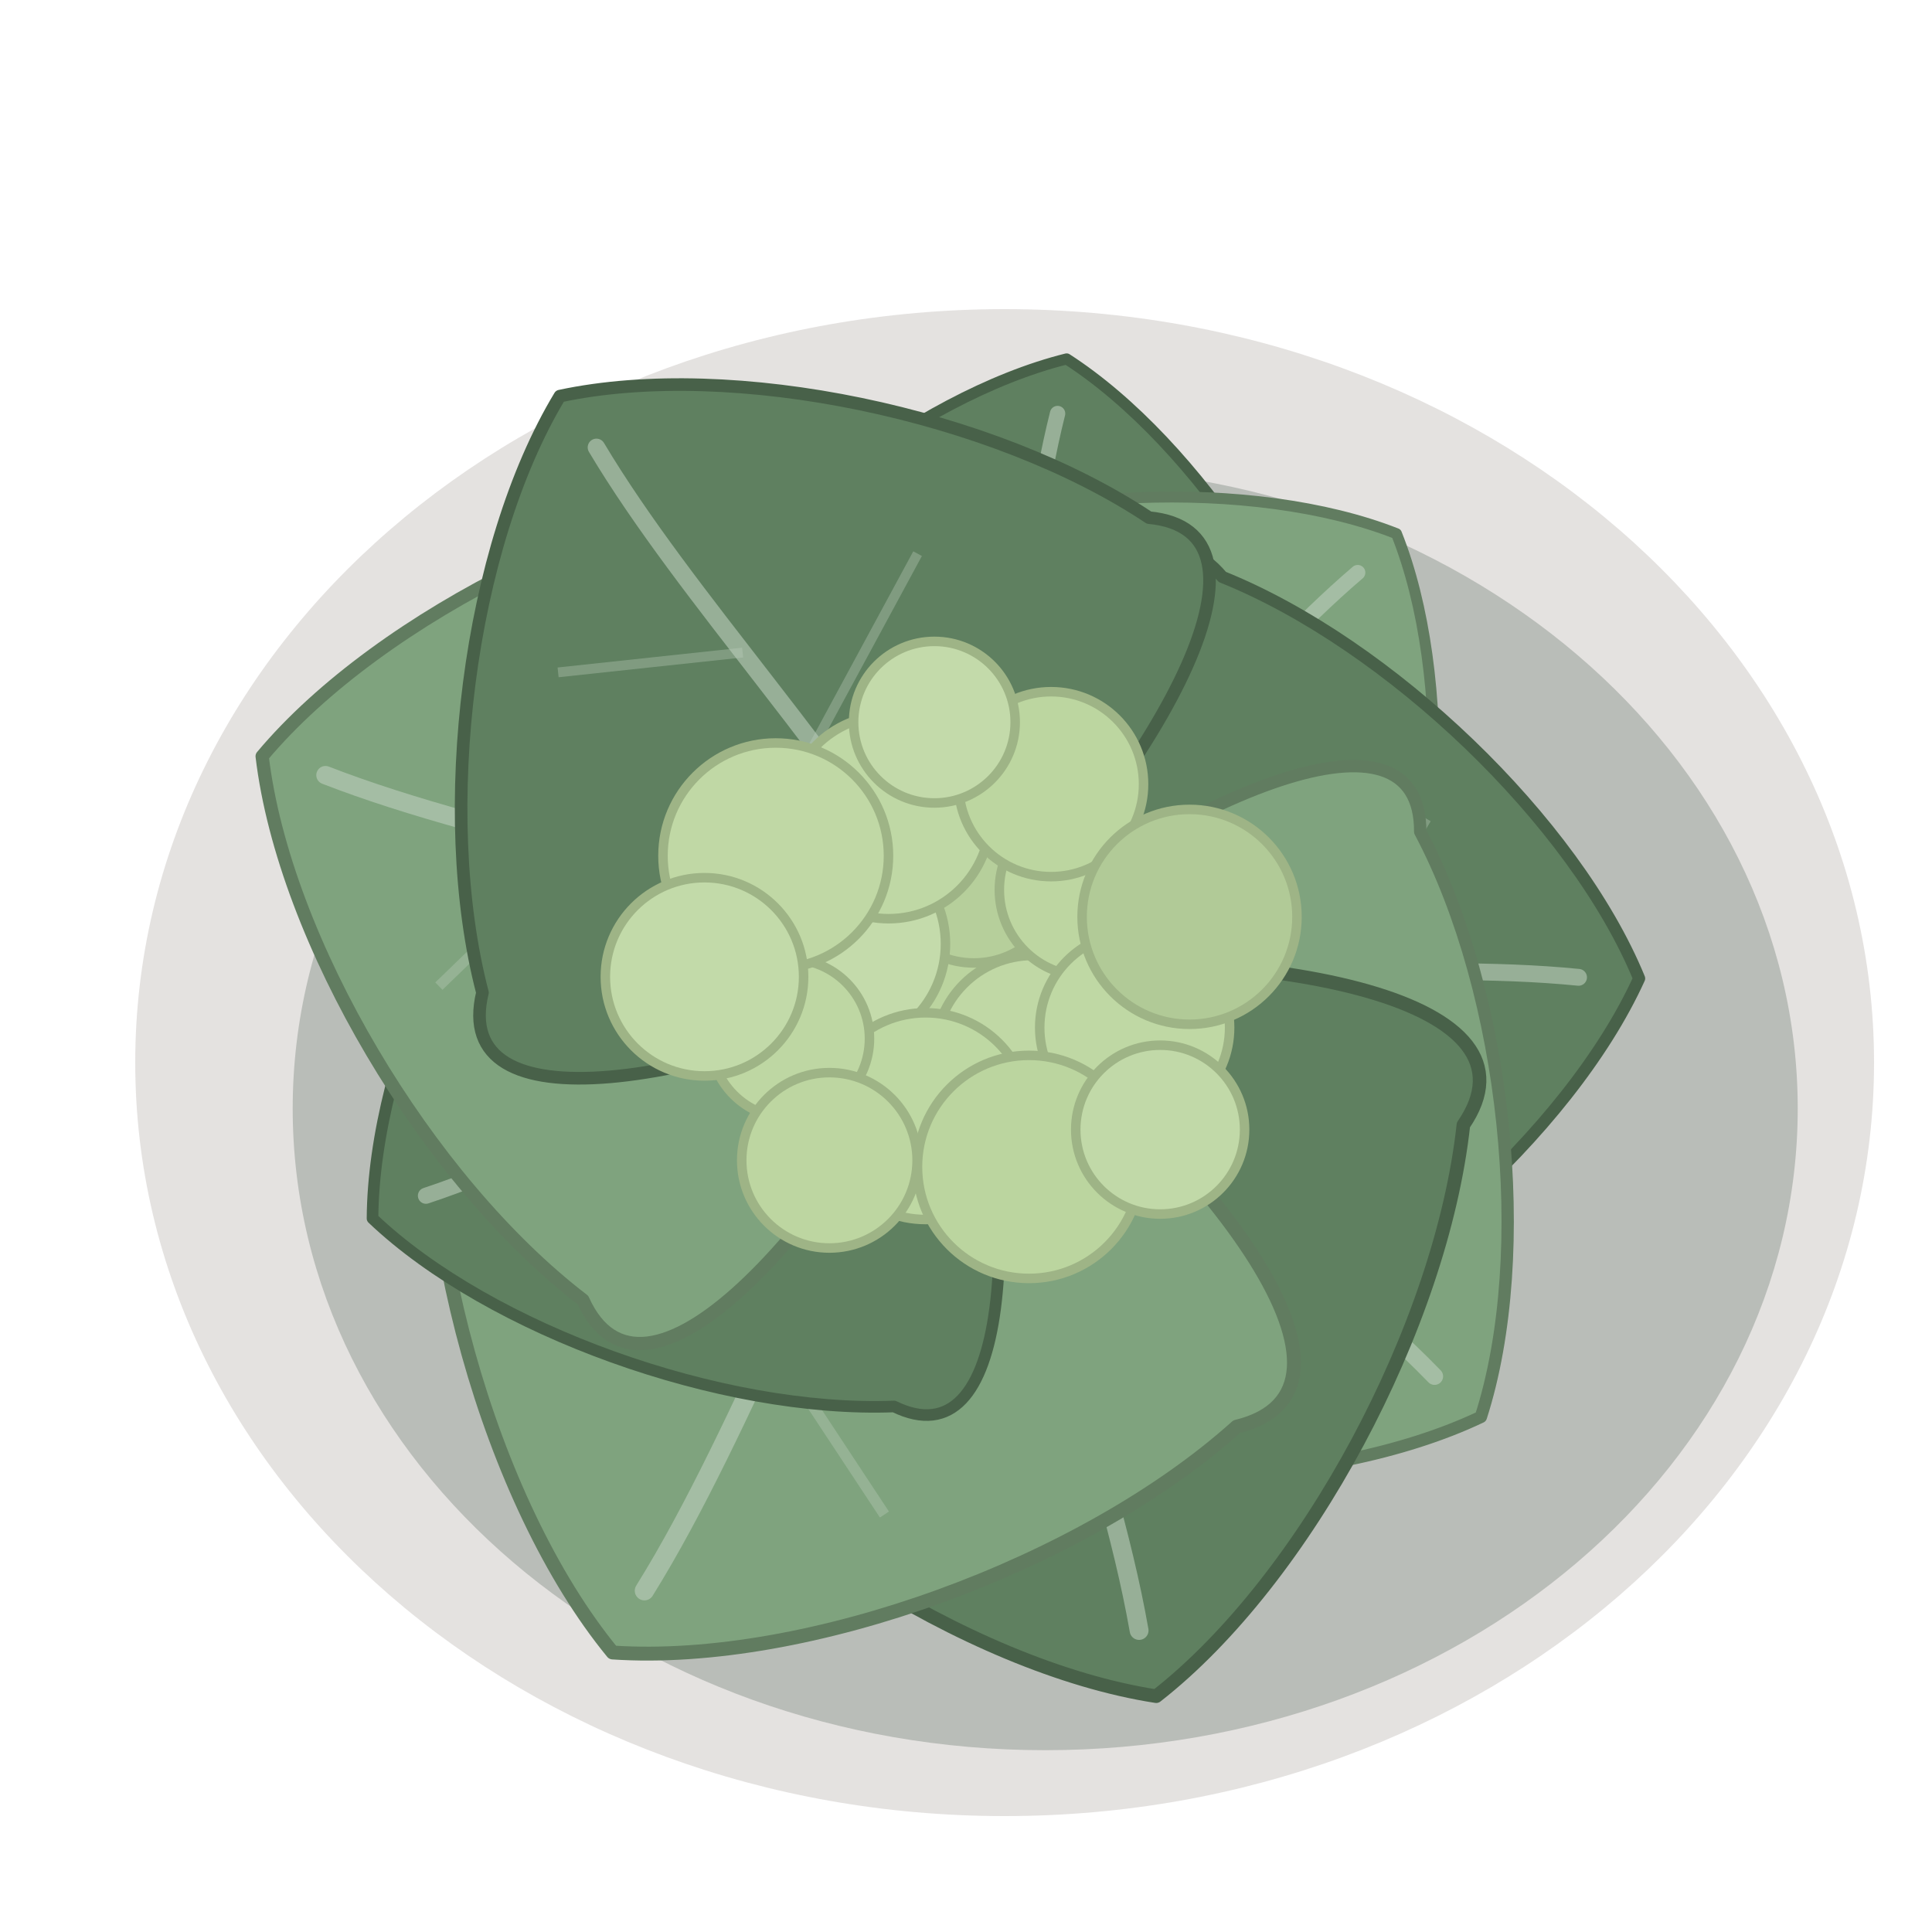
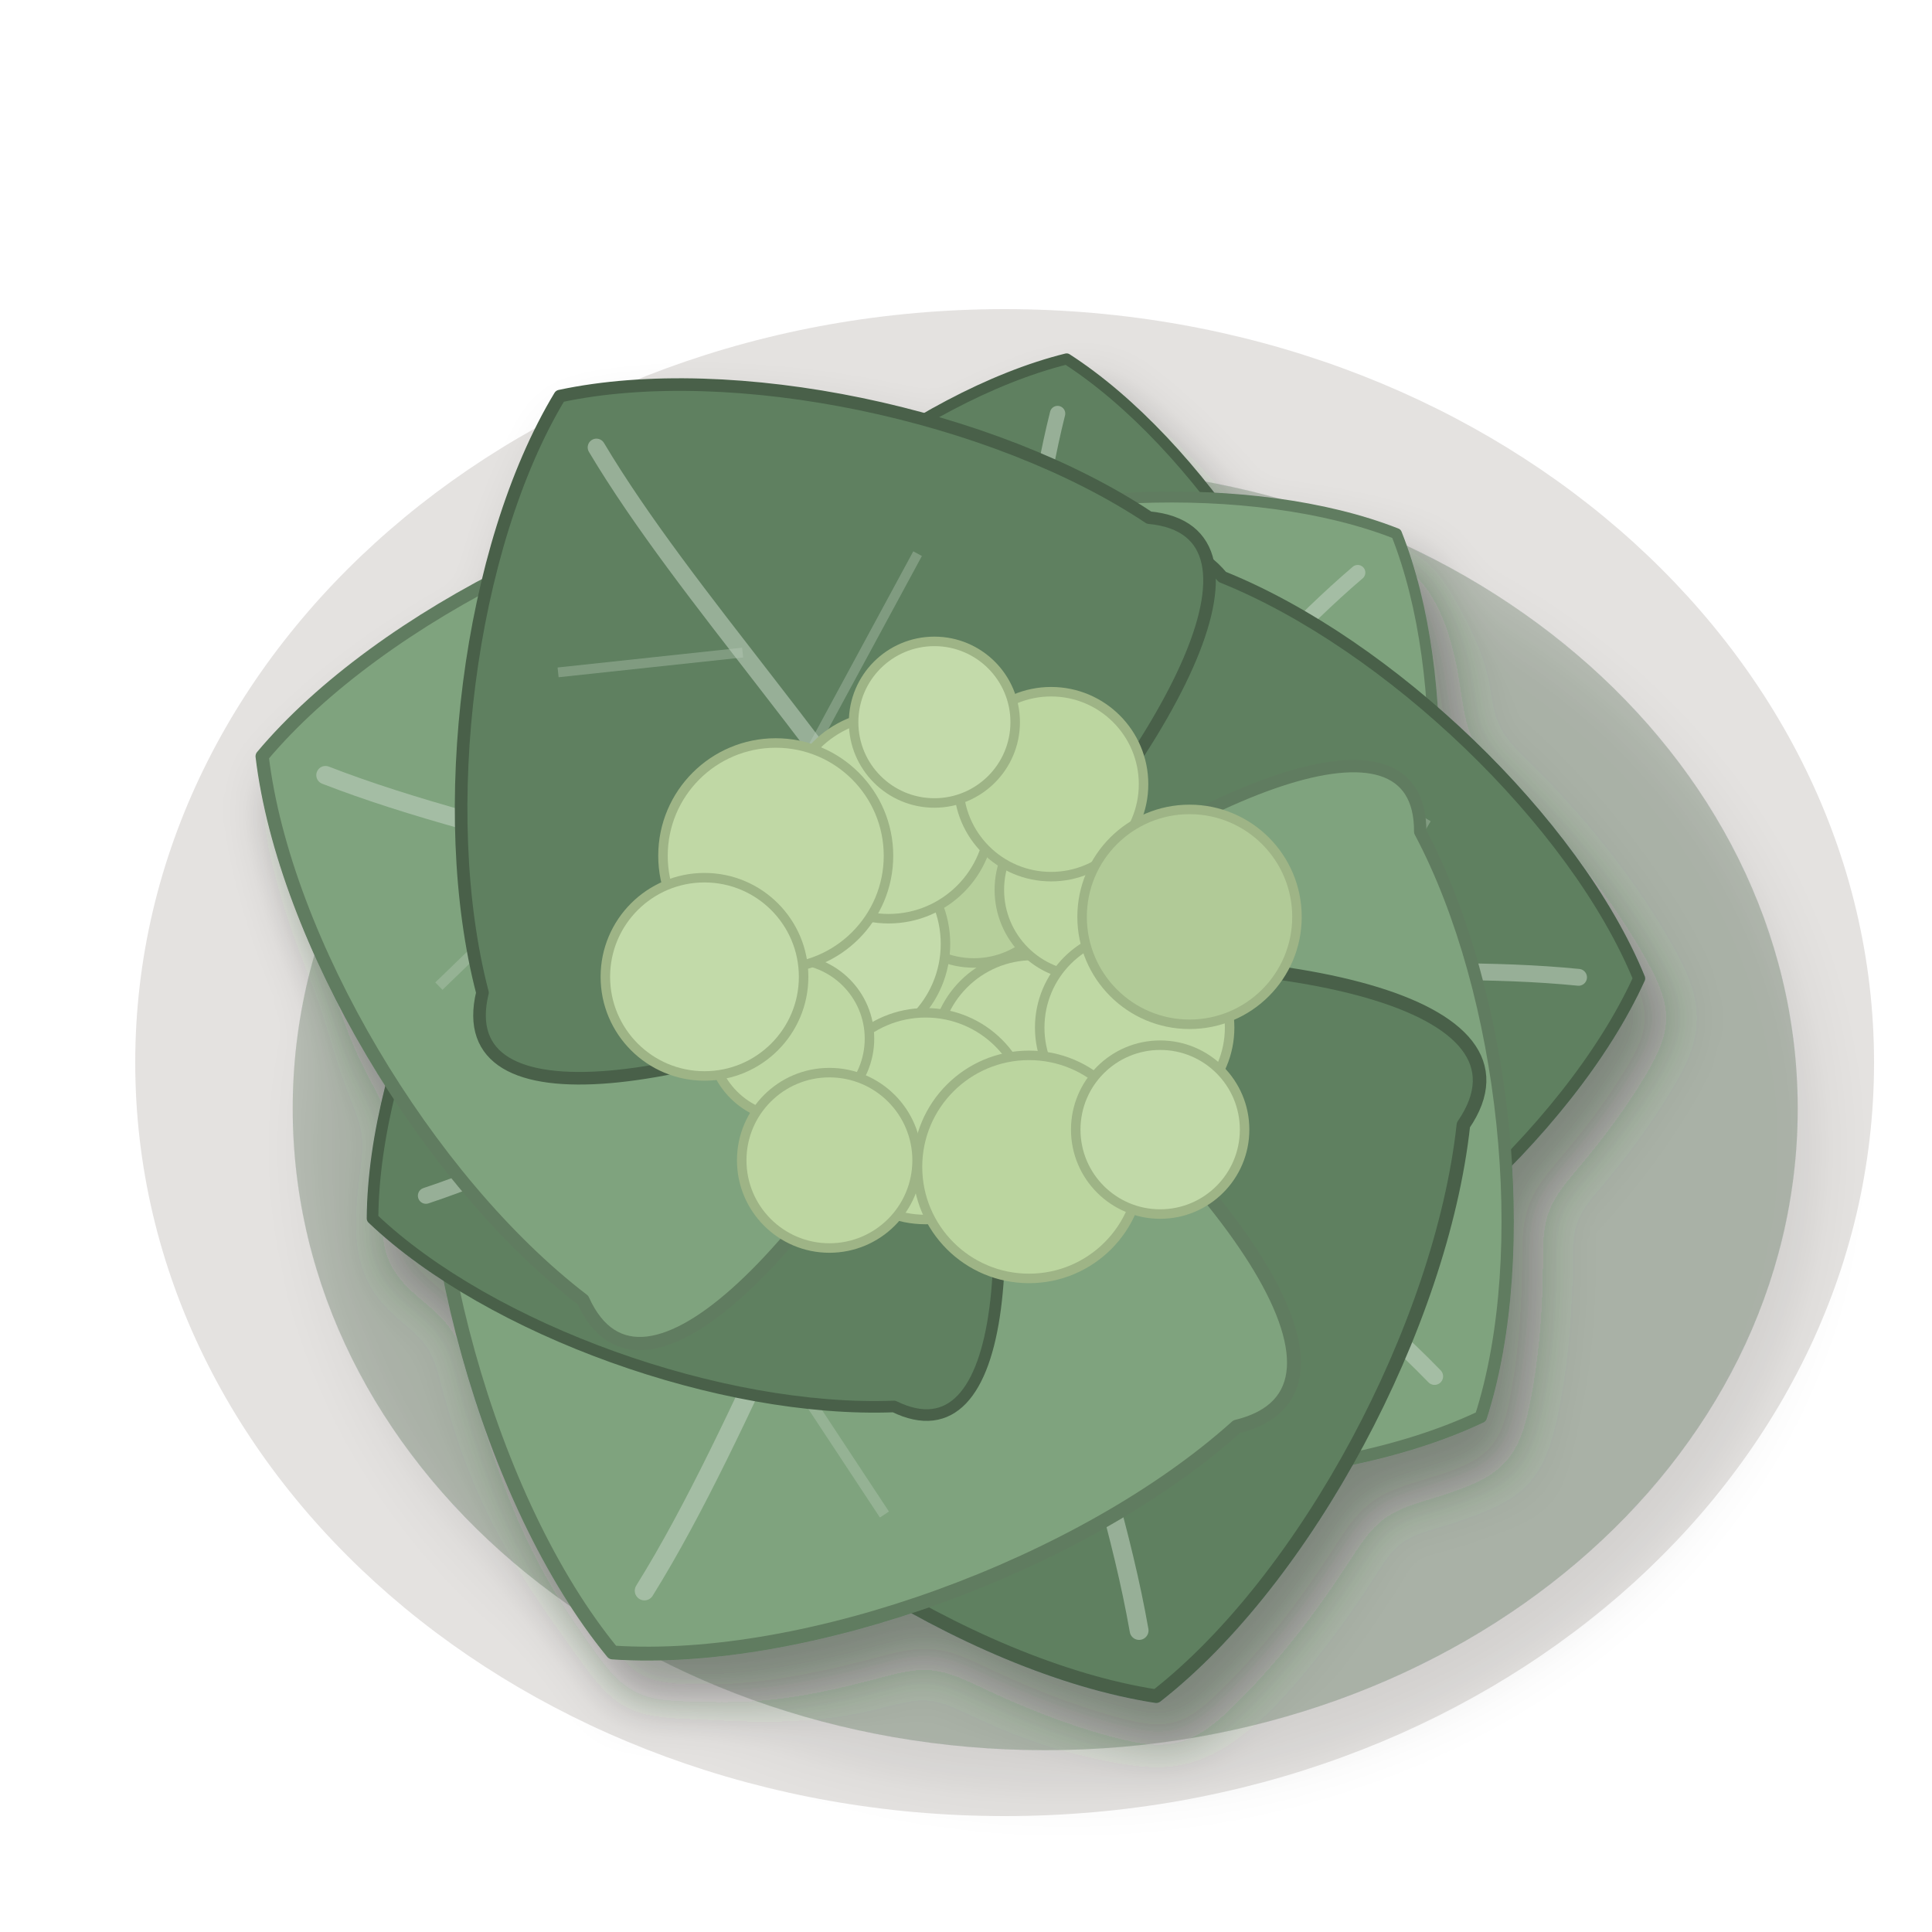
<svg xmlns="http://www.w3.org/2000/svg" viewBox="-50 -50 100 100" width="100" height="100" role="img" aria-label="Cavolo cappuccio">
+   <defs data-botanical-realism="v2">
+     <filter id="botanicalDepth" x="-28%" y="-28%" width="168%" height="176%" color-interpolation-filters="sRGB">
+       <feGaussianBlur in="SourceAlpha" stdDeviation="1.15" result="softAlpha" />
+       <feSpecularLighting in="softAlpha" surfaceScale="3.2" specularConstant="0.32" specularExponent="18" lighting-color="#fffbe8" result="specular">
+         <feDistantLight azimuth="225" elevation="58" />
+       </feSpecularLighting>
+       <feComposite in="specular" in2="SourceAlpha" operator="in" result="specularClipped" />
+       <feBlend in="SourceGraphic" in2="specularClipped" mode="screen" result="litPlant" />
+       <feDropShadow in="litPlant" dx="1.1" dy="2.1" stdDeviation="1.35" flood-color="#132315" flood-opacity="0.38" />
+     </filter>
+   </defs>
  <ellipse cx="2" cy="5" rx="45" ry="39" fill="#2f1d10" opacity=".13" />
-   <g class="plant-glyph plant-glyph--brassica" style="isolation:isolate">
+   <g class="plant-glyph plant-glyph--brassica" style="isolation:isolate;filter:url(#botanicalDepth)">
    <ellipse cx="4.1" cy="7.38" rx="38.95" ry="33.21" fill="#112718" opacity="0.2" />
    <g transform="rotate(9.411366)">
      <path d="M0 0 C13.428 -2.548 23.392 -7.66 18.627 -11.785       C15.594 -19.748 7.364 -28.666 0 -31.851       C-7.364 -28.666 -15.594 -19.748 -18.627 -11.785       C-23.392 -7.66 -13.428 -2.548 0 0Z" fill="#5f8060" stroke="#486149" stroke-width="0.573" stroke-linejoin="round" />
      <path d="M0 -1 C0.866 -10.829 -0.65 -21.022 0 -28.985" fill="none" stroke="#bfd1bf" stroke-width="0.796" stroke-linecap="round" opacity=".58" />
      <path d="M0 -12.103 L9.097 -16.563 M0 -17.518 L-7.364 -21.659" fill="none" stroke="#bfd1bf" stroke-width="0.446" opacity=".34" />
    </g>
    <g transform="rotate(44.87467)">
      <path d="M0 0 C13.313 -2.526 23.191 -7.595 18.467 -11.684       C15.461 -19.579 7.301 -28.421 0 -31.578       C-7.301 -28.421 -15.461 -19.579 -18.467 -11.684       C-23.191 -7.595 -13.313 -2.526 0 0Z" fill="#7fa37e" stroke="#617c60" stroke-width="0.568" stroke-linejoin="round" />
      <path d="M0 -1 C0.859 -10.737 -0.644 -20.842 0 -28.736" fill="none" stroke="#bfd1bf" stroke-width="0.789" stroke-linecap="round" opacity=".58" />
      <path d="M0 -12 L9.019 -16.421 M0 -17.368 L-7.301 -21.473" fill="none" stroke="#bfd1bf" stroke-width="0.442" opacity=".34" />
    </g>
    <g transform="rotate(91.05985)">
      <path d="M0 0 C14.691 -2.788 25.592 -8.381 20.379 -12.893       C17.061 -21.605 8.057 -31.362 0 -34.847       C-8.057 -31.362 -17.061 -21.605 -20.379 -12.893       C-25.592 -8.381 -14.691 -2.788 0 0Z" fill="#5f8060" stroke="#486149" stroke-width="0.627" stroke-linejoin="round" />
      <path d="M0 -1 C0.948 -11.848 -0.711 -22.999 0 -31.711" fill="none" stroke="#bfd1bf" stroke-width="0.871" stroke-linecap="round" opacity=".58" />
      <path d="M0 -13.242 L9.952 -18.12 M0 -19.166 L-8.057 -23.696" fill="none" stroke="#bfd1bf" stroke-width="0.488" opacity=".34" />
    </g>
    <g transform="rotate(131.2106)">
      <path d="M0 0 C14.935 -2.834 26.016 -8.52 20.717 -13.107       C17.344 -21.964 8.19 -31.883 0 -35.425       C-8.19 -31.883 -17.344 -21.964 -20.717 -13.107       C-26.016 -8.52 -14.935 -2.834 0 0Z" fill="#7fa37e" stroke="#617c60" stroke-width="0.638" stroke-linejoin="round" />
      <path d="M0 -1 C0.964 -12.045 -0.723 -23.381 0 -32.237" fill="none" stroke="#bfd1bf" stroke-width="0.886" stroke-linecap="round" opacity=".58" />
      <path d="M0 -13.462 L10.117 -18.421 M0 -19.484 L-8.19 -24.089" fill="none" stroke="#bfd1bf" stroke-width="0.496" opacity=".34" />
    </g>
    <g transform="rotate(165.3986)">
      <path d="M0 0 C16.466 -3.125 28.683 -9.393 22.84 -14.451       C19.122 -24.215 9.03 -35.151 0 -39.056       C-9.03 -35.151 -19.122 -24.215 -22.84 -14.451       C-28.683 -9.393 -16.466 -3.125 0 0Z" fill="#5f8060" stroke="#486149" stroke-width="0.703" stroke-linejoin="round" />
      <path d="M0 -1 C1.062 -13.279 -0.797 -25.777 0 -35.541" fill="none" stroke="#bfd1bf" stroke-width="0.976" stroke-linecap="round" opacity=".58" />
      <path d="M0 -14.841 L11.155 -20.309 M0 -21.481 L-9.03 -26.558" fill="none" stroke="#bfd1bf" stroke-width="0.547" opacity=".34" />
    </g>
    <g transform="rotate(207.2374)">
      <path d="M0 0 C16.849 -3.197 29.35 -9.611 23.371 -14.787       C19.567 -24.778 9.24 -35.968 0 -39.964       C-9.24 -35.968 -19.567 -24.778 -23.371 -14.787       C-29.35 -9.611 -16.849 -3.197 0 0Z" fill="#7fa37e" stroke="#617c60" stroke-width="0.719" stroke-linejoin="round" />
      <path d="M0 -1 C1.087 -13.588 -0.815 -26.377 0 -36.368" fill="none" stroke="#bfd1bf" stroke-width="0.999" stroke-linecap="round" opacity=".58" />
      <path d="M0 -15.186 L11.414 -20.781 M0 -21.98 L-9.24 -27.176" fill="none" stroke="#bfd1bf" stroke-width="0.56" opacity=".34" />
    </g>
    <g transform="rotate(246.9563)">
      <path d="M0 0 C14.074 -2.671 24.516 -8.028 19.522 -12.351       C16.344 -20.697 7.718 -30.044 0 -33.382       C-7.718 -30.044 -16.344 -20.697 -19.522 -12.351       C-24.516 -8.028 -14.074 -2.671 0 0Z" fill="#5f8060" stroke="#486149" stroke-width="0.601" stroke-linejoin="round" />
      <path d="M0 -1 C0.908 -11.35 -0.681 -22.032 0 -30.377" fill="none" stroke="#bfd1bf" stroke-width="0.835" stroke-linecap="round" opacity=".58" />
      <path d="M0 -12.685 L9.534 -17.359 M0 -18.36 L-7.718 -22.7" fill="none" stroke="#bfd1bf" stroke-width="0.467" opacity=".34" />
    </g>
    <g transform="rotate(286.5923)">
      <path d="M0 0 C16.027 -3.041 27.918 -9.143 22.231 -14.066       C18.612 -23.569 8.789 -34.214 0 -38.015       C-8.789 -34.214 -18.612 -23.569 -22.231 -14.066       C-27.918 -9.143 -16.027 -3.041 0 0Z" fill="#7fa37e" stroke="#617c60" stroke-width="0.684" stroke-linejoin="round" />
      <path d="M0 -1 C1.034 -12.925 -0.776 -25.09 0 -34.594" fill="none" stroke="#bfd1bf" stroke-width="0.95" stroke-linecap="round" opacity=".58" />
      <path d="M0 -14.446 L10.857 -19.768 M0 -20.908 L-8.789 -25.85" fill="none" stroke="#bfd1bf" stroke-width="0.532" opacity=".34" />
    </g>
    <g transform="rotate(324.5262)">
      <path d="M0 0 C15.271 -2.898 26.6 -8.711 21.182 -13.402       C17.734 -22.457 8.374 -32.599 0 -36.221       C-8.374 -32.599 -17.734 -22.457 -21.182 -13.402       C-26.6 -8.711 -15.271 -2.898 0 0Z" fill="#5f8060" stroke="#486149" stroke-width="0.652" stroke-linejoin="round" />
      <path d="M0 -1 C0.985 -12.315 -0.739 -23.906 0 -32.961" fill="none" stroke="#bfd1bf" stroke-width="0.906" stroke-linecap="round" opacity=".58" />
      <path d="M0 -13.764 L10.345 -18.835 M0 -19.921 L-8.374 -24.63" fill="none" stroke="#bfd1bf" stroke-width="0.507" opacity=".34" />
    </g>
    <circle cx="0" cy="0" r="5.806" fill="#c1d9a7" stroke="#9eb486" stroke-width="0.492" />
    <circle cx="-2.423" cy="2.219" r="4.592" fill="#bbd49f" stroke="#9eb486" stroke-width="0.492" />
    <circle cx="0.406" cy="-4.629" r="4.472" fill="#b6cf9b" stroke="#9eb486" stroke-width="0.492" />
    <circle cx="3.463" cy="4.516" r="5.062" fill="#c0d8a5" stroke="#9eb486" stroke-width="0.492" />
    <circle cx="-6.471" cy="-1.145" r="5.409" fill="#c4dbab" stroke="#9eb486" stroke-width="0.492" />
    <circle cx="6.199" cy="-3.943" r="4.473" fill="#bdd6a1" stroke="#9eb486" stroke-width="0.492" />
    <circle cx="-2.089" cy="7.772" r="5.35" fill="#bed8a3" stroke="#9eb486" stroke-width="0.492" />
    <circle cx="-4.007" cy="-7.715" r="5.267" fill="#bfd8a5" stroke="#9eb486" stroke-width="0.492" />
    <circle cx="8.73" cy="3.188" r="4.915" fill="#bfd8a4" stroke="#9eb486" stroke-width="0.492" />
    <circle cx="-9.111" cy="3.761" r="4.115" fill="#bed7a3" stroke="#9eb486" stroke-width="0.492" />
    <circle cx="4.404" cy="-9.411" r="4.786" fill="#bcd6a0" stroke="#9eb486" stroke-width="0.492" />
    <circle cx="3.262" cy="10.398" r="5.773" fill="#bbd59f" stroke="#9eb486" stroke-width="0.492" />
    <circle cx="-9.848" cy="-5.707" r="5.836" fill="#c0d8a5" stroke="#9eb486" stroke-width="0.492" />
    <circle cx="11.57" cy="-2.544" r="5.561" fill="#b1ca97" stroke="#9eb486" stroke-width="0.492" />
    <circle cx="-7.07" cy="10.058" r="4.539" fill="#bdd6a1" stroke="#9eb486" stroke-width="0.492" />
    <circle cx="-1.636" cy="-12.62" r="4.182" fill="#c3daaa" stroke="#9eb486" stroke-width="0.492" />
    <circle cx="10.05" cy="8.469" r="4.37" fill="#c1d9a8" stroke="#9eb486" stroke-width="0.492" />
    <circle cx="-13.536" cy="0.56" r="5.131" fill="#c2daa9" stroke="#9eb486" stroke-width="0.492" />
  </g>
</svg>
